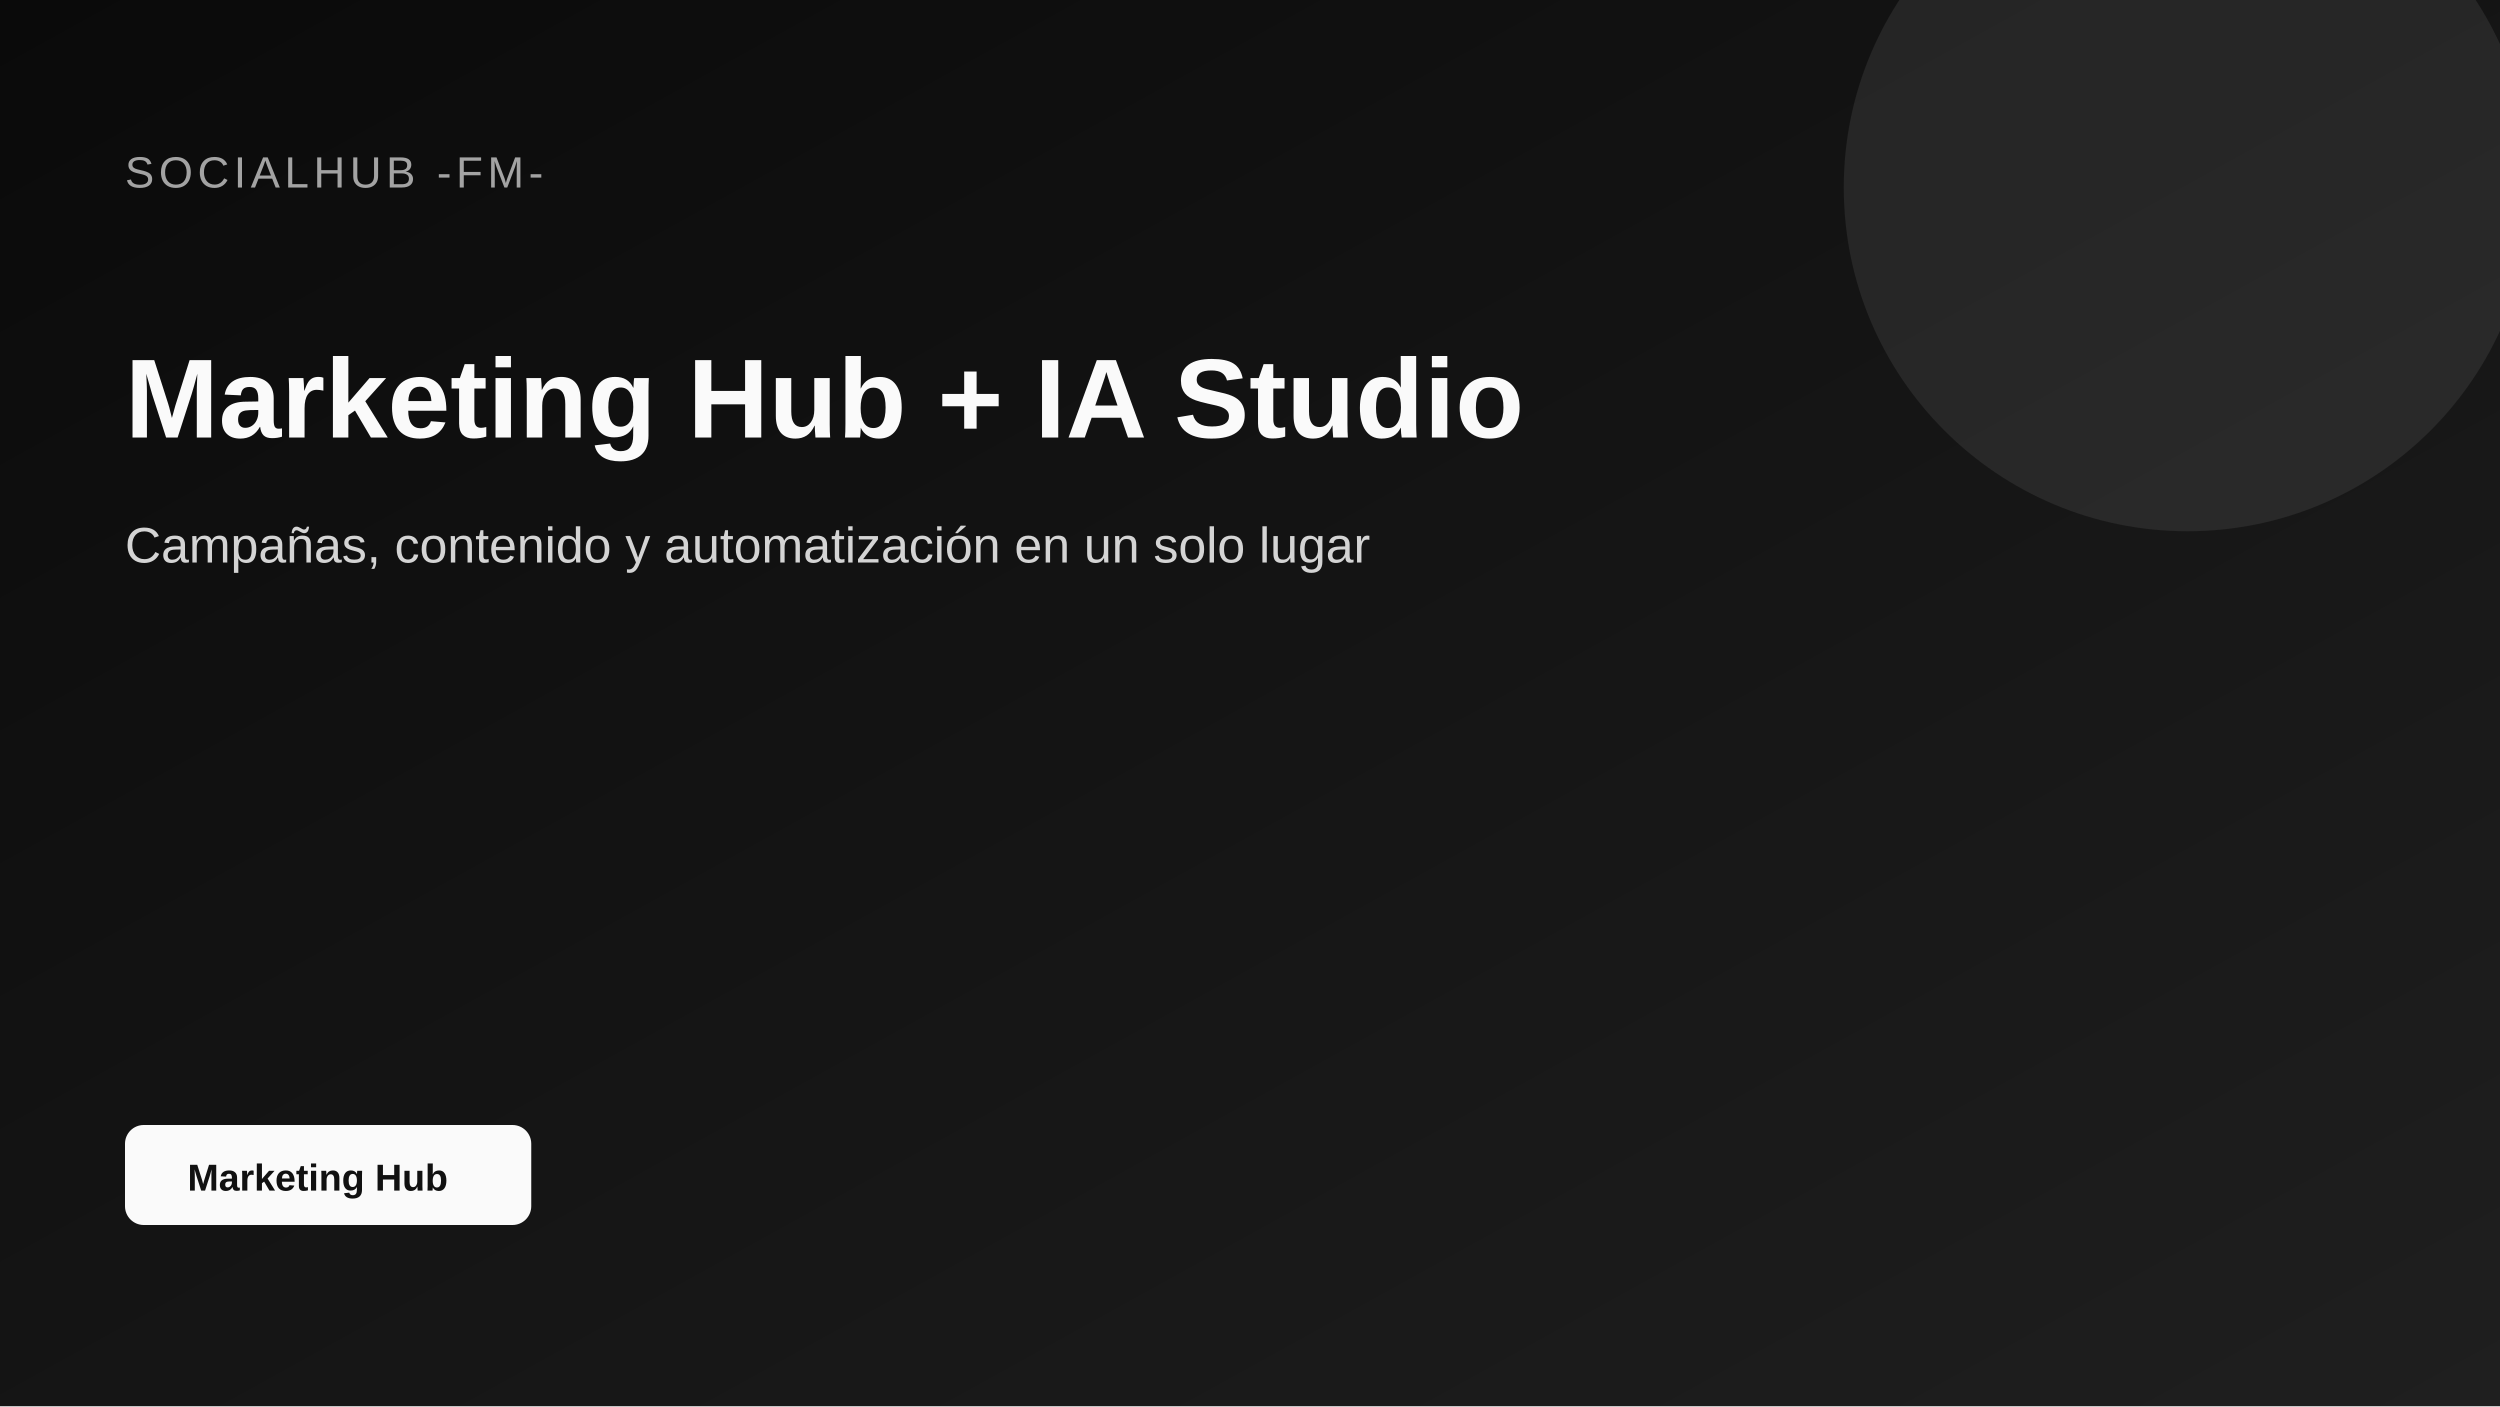
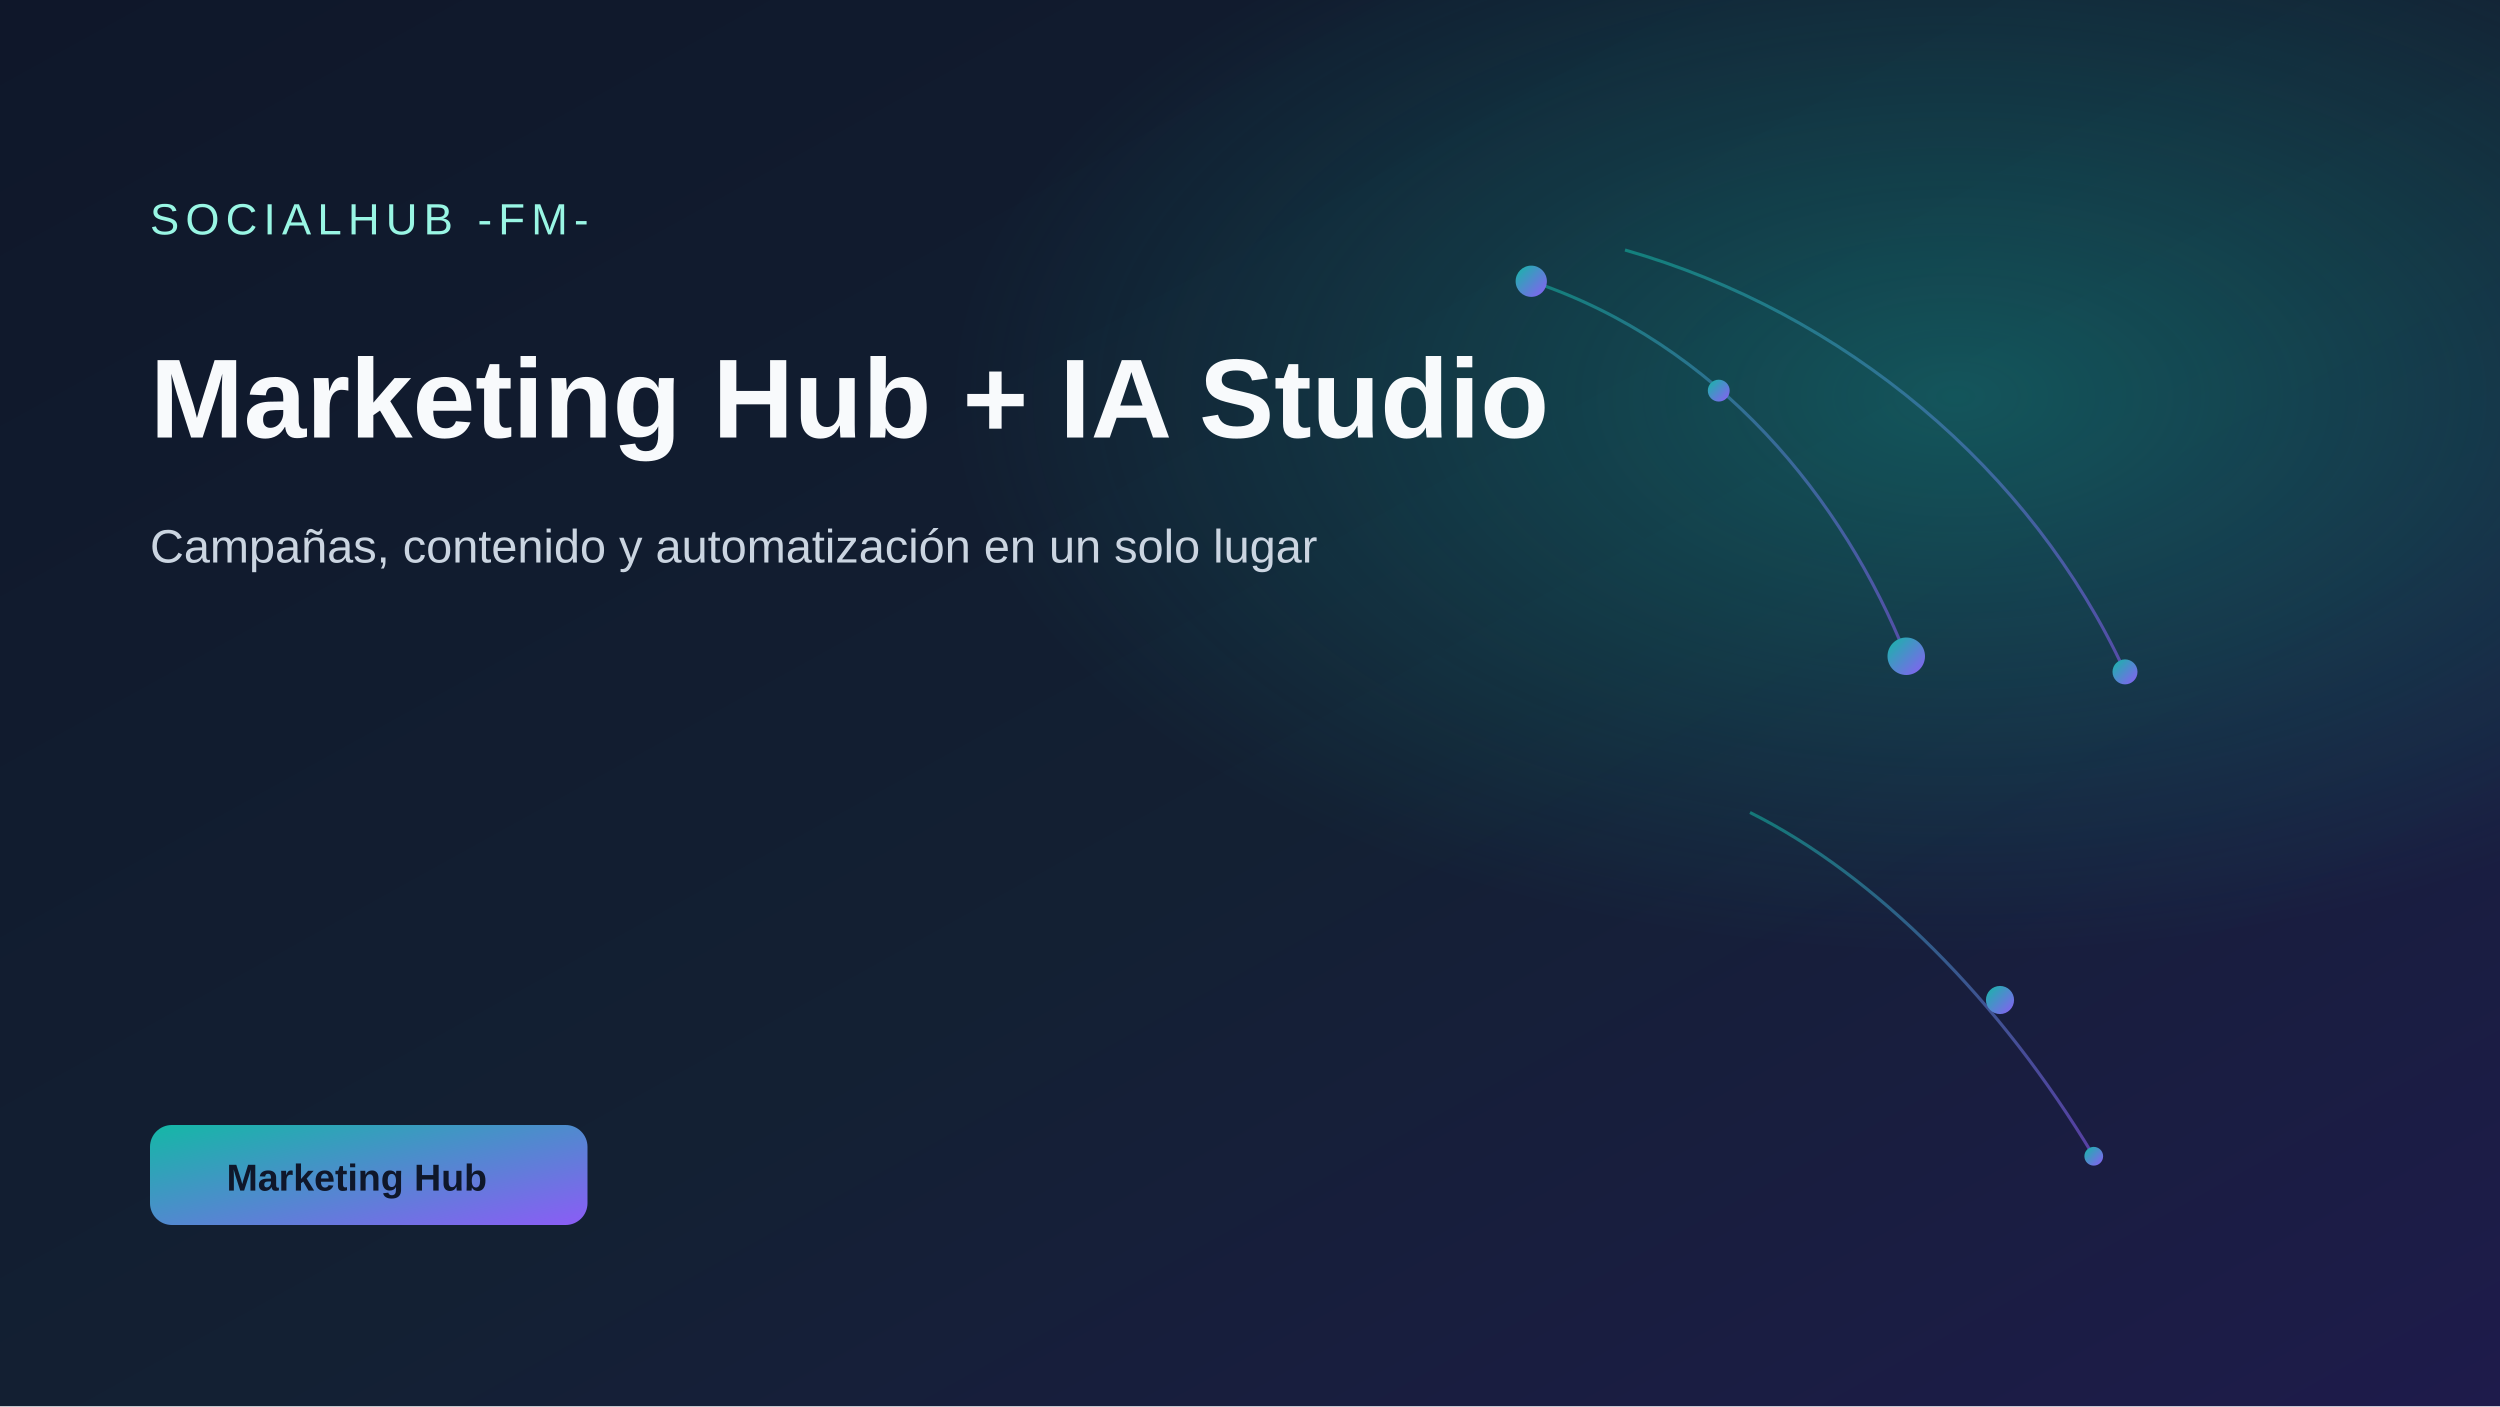
- <svg xmlns="http://www.w3.org/2000/svg" width="1600" height="900" viewBox="0 0 1600 900">
+ <svg xmlns="http://www.w3.org/2000/svg" width="1600" height="900" viewBox="0 0 1600 900" role="img" aria-label="SocialHub hero">
  <defs>
-     <linearGradient id="g" x1="0" y1="0" x2="1" y2="1">
-       <stop offset="0%" stop-color="#0a0a0a" />
-       <stop offset="100%" stop-color="#1f1f1f" />
+     <linearGradient id="bg" x1="0" y1="0" x2="1" y2="1">
+       <stop offset="0%" stop-color="#0f172a" />
+       <stop offset="55%" stop-color="#132033" />
+       <stop offset="100%" stop-color="#1e1b4b" />
    </linearGradient>
+     <linearGradient id="brand" x1="0" y1="0" x2="1" y2="1">
+       <stop offset="0%" stop-color="#14b8a6" />
+       <stop offset="100%" stop-color="#8b5cf6" />
+     </linearGradient>
+     <radialGradient id="glow" cx="78%" cy="28%" r="40%">
+       <stop offset="0%" stop-color="#14b8a6" stop-opacity="0.35" />
+       <stop offset="100%" stop-color="#14b8a6" stop-opacity="0" />
+     </radialGradient>
  </defs>
-   <rect width="1600" height="900" fill="url(#g)" />
-   <circle cx="1400" cy="120" r="220" fill="#fafafa" opacity="0.08" />
-   <text x="80" y="120" fill="#a3a3a3" font-family="Arial" font-size="28" letter-spacing="3">SOCIALHUB -FM-</text>
-   <text x="80" y="280" fill="#fafafa" font-family="Arial" font-size="72" font-weight="700">Marketing Hub + IA Studio</text>
-   <text x="80" y="360" fill="#d4d4d4" font-family="Arial" font-size="32">Campañas, contenido y automatización en un solo lugar</text>
-   <rect x="80" y="720" width="260" height="64" rx="12" fill="#fafafa" />
-   <text x="120" y="762" fill="#111" font-family="Arial" font-size="24" font-weight="700">Marketing Hub</text>
+   <rect width="1600" height="900" fill="url(#bg)" />
+   <rect width="1600" height="900" fill="url(#glow)" />
+   <g stroke="url(#brand)" stroke-width="2" opacity="0.55" fill="none">
+     <path d="M980 180 C1100 220,1180 320,1220 420" />
+     <path d="M1040 160 C1180 200,1300 300,1360 430" />
+     <path d="M1120 520 C1200 560,1280 640,1340 740" />
+   </g>
+   <g fill="url(#brand)">
+     <circle cx="980" cy="180" r="10" />
+     <circle cx="1100" cy="250" r="7" />
+     <circle cx="1220" cy="420" r="12" />
+     <circle cx="1360" cy="430" r="8" />
+     <circle cx="1280" cy="640" r="9" />
+     <circle cx="1340" cy="740" r="6" />
+   </g>
+   <text x="96" y="150" fill="#99f6e4" font-family="Segoe UI, Arial, sans-serif" font-size="28" letter-spacing="4">SOCIALHUB -FM-</text>
+   <text x="96" y="280" fill="#f8fafc" font-family="Segoe UI, Arial, sans-serif" font-size="72" font-weight="700">Marketing Hub + IA Studio</text>
+   <text x="96" y="360" fill="#cbd5e1" font-family="Segoe UI, Arial, sans-serif" font-size="30">Campañas, contenido y automatización en un solo lugar</text>
+   <rect x="96" y="720" width="280" height="64" rx="14" fill="url(#brand)" />
+   <text x="145" y="762" fill="#0f172a" font-family="Segoe UI, Arial, sans-serif" font-size="24" font-weight="700">Marketing Hub</text>
</svg>
